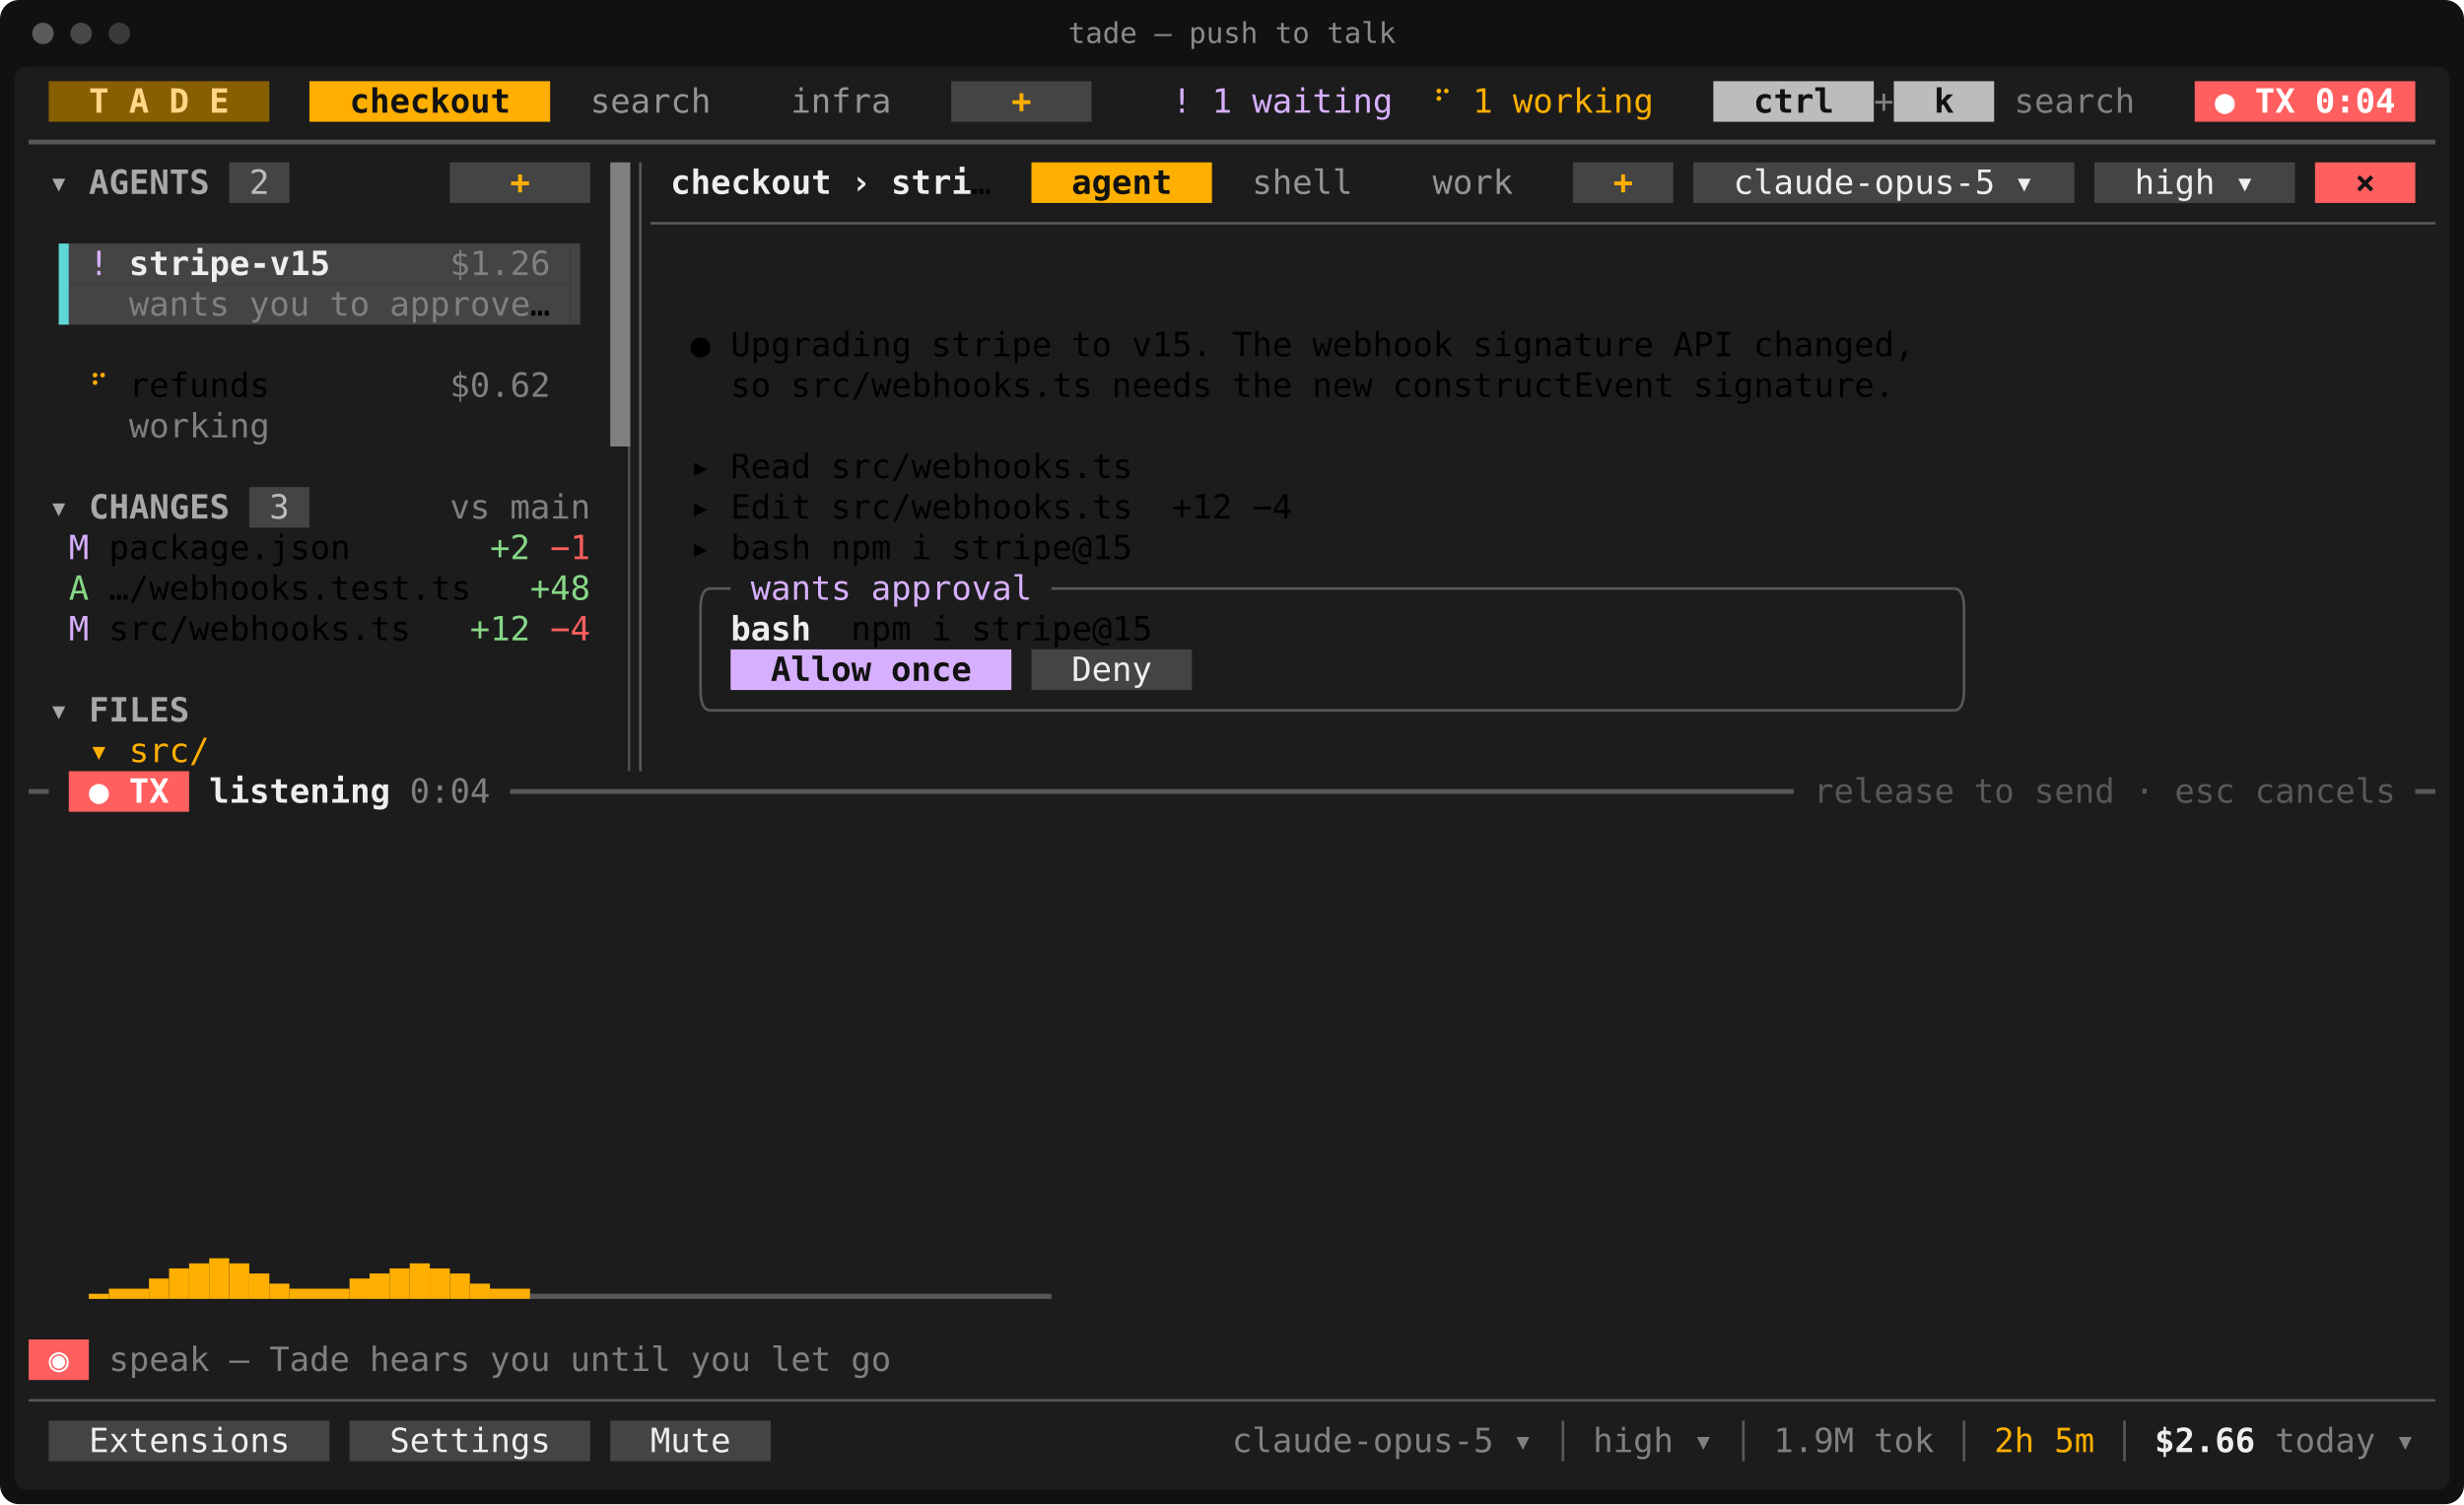
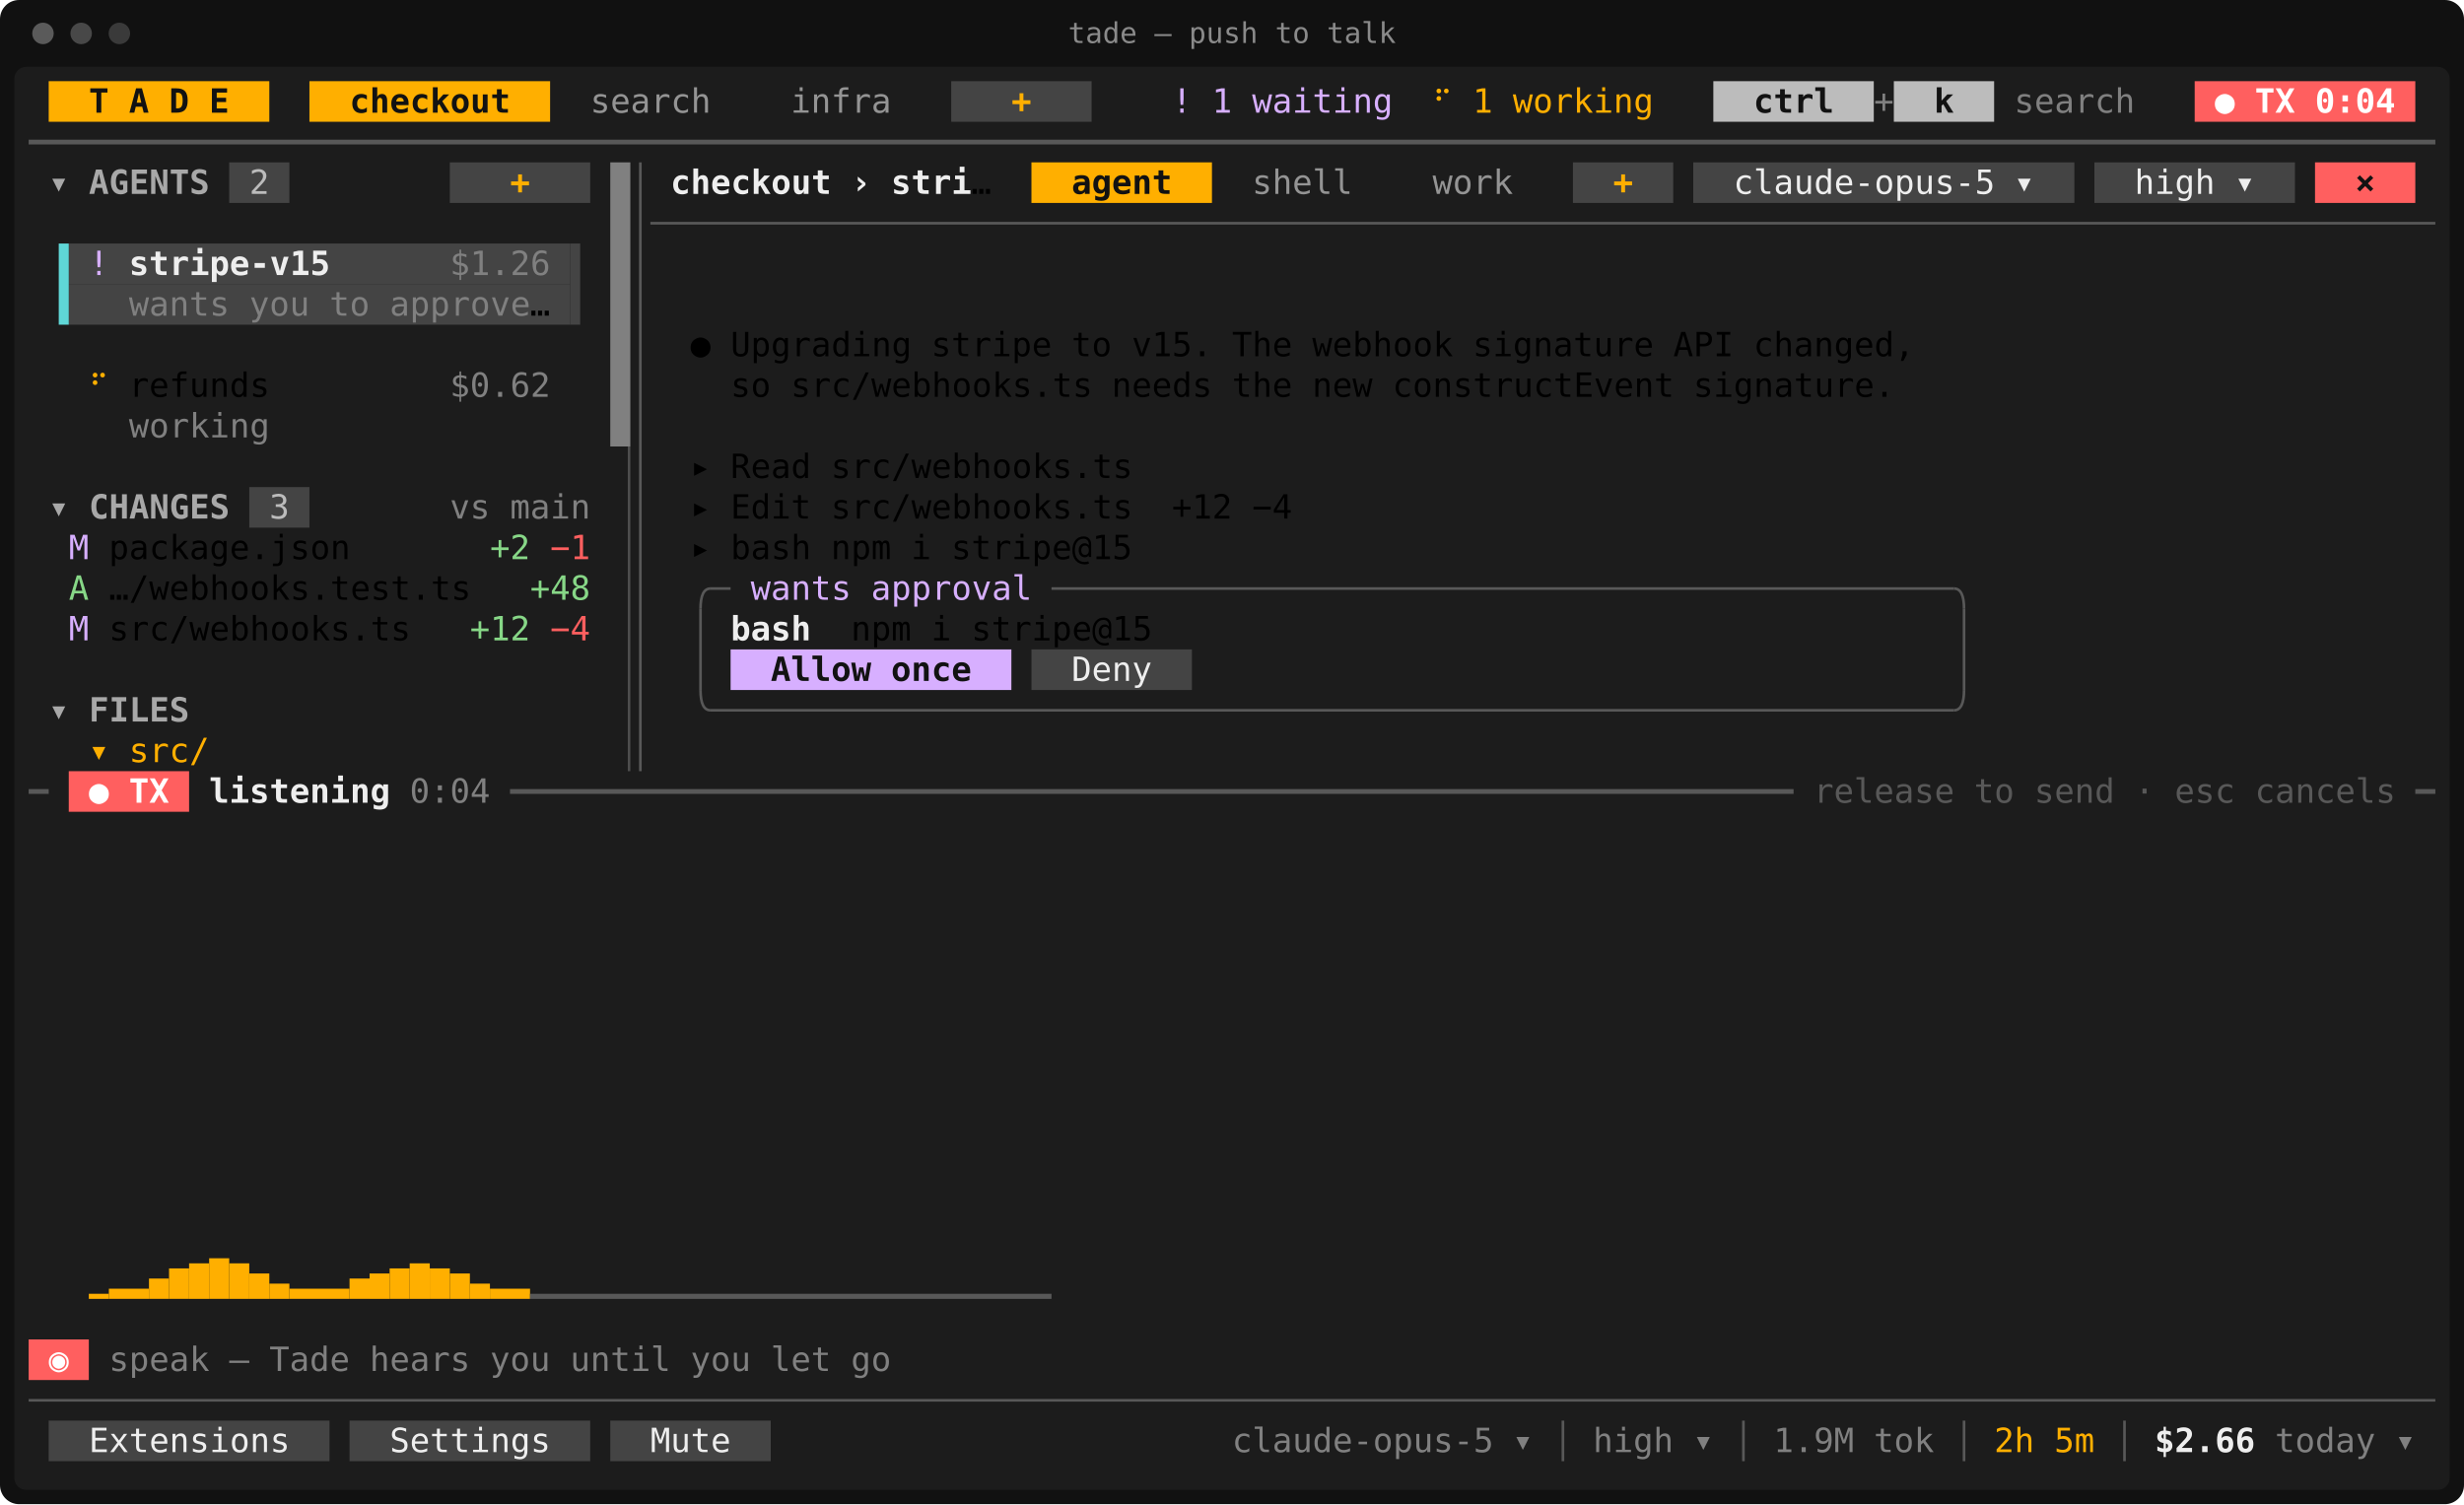
<svg xmlns="http://www.w3.org/2000/svg" viewBox="0 0 1032 630" width="1032" height="630" font-family="ui-monospace,SFMono-Regular,Menlo,Consolas,'DejaVu Sans Mono','Liberation Mono',monospace" font-size="14" role="img" aria-label="tade — push to talk">
  <rect width="1032" height="630" rx="8" fill="#111111" />
  <rect x="6" y="28" width="1020" height="596" rx="5" fill="#1c1c1c" />
  <circle cx="18" cy="14" r="4.5" fill="#5a5a5a" />
  <circle cx="34" cy="14" r="4.5" fill="#484848" />
  <circle cx="50" cy="14" r="4.5" fill="#3a3a3a" />
  <text x="516" y="18" fill="#8a8a8a" font-size="12" text-anchor="middle">tade — push to talk</text>
-   <rect x="20.4" y="34" width="92.4" height="17" fill="rgb(135,95,0)" />
+   <rect x="20.4" y="34" width="92.4" height="17" fill="rgb(255,175,0)" />
  <rect x="129.6" y="34" width="100.8" height="17" fill="rgb(255,175,0)" />
  <rect x="398.4" y="34" width="58.8" height="17" fill="rgb(68,68,68)" />
  <rect x="717.6" y="34" width="67.2" height="17" fill="rgb(188,188,188)" />
  <rect x="793.2" y="34" width="42" height="17" fill="rgb(188,188,188)" />
  <rect x="919.2" y="34" width="92.4" height="17" fill="rgb(255,95,95)" />
  <rect x="96" y="68" width="25.2" height="17" fill="rgb(68,68,68)" />
  <rect x="188.4" y="68" width="58.8" height="17" fill="rgb(68,68,68)" />
  <rect x="432" y="68" width="75.6" height="17" fill="rgb(255,175,0)" />
  <rect x="658.8" y="68" width="42" height="17" fill="rgb(68,68,68)" />
  <rect x="709.2" y="68" width="159.6" height="17" fill="rgb(68,68,68)" />
  <rect x="877.2" y="68" width="84" height="17" fill="rgb(68,68,68)" />
  <rect x="969.6" y="68" width="42" height="17" fill="rgb(255,95,95)" />
  <rect x="28.8" y="102" width="210" height="17" fill="rgb(68,68,68)" />
  <rect x="28.8" y="119" width="210" height="17" fill="rgb(68,68,68)" />
  <rect x="104.4" y="204" width="25.2" height="17" fill="rgb(68,68,68)" />
  <rect x="306" y="272" width="117.6" height="17" fill="rgb(215,175,255)" />
  <rect x="432" y="272" width="67.2" height="17" fill="rgb(68,68,68)" />
  <rect x="28.8" y="323" width="50.4" height="17" fill="rgb(255,95,95)" />
  <rect x="12" y="561" width="25.2" height="17" fill="rgb(255,95,95)" />
  <rect x="20.4" y="595" width="117.6" height="17" fill="rgb(68,68,68)" />
  <rect x="146.4" y="595" width="100.8" height="17" fill="rgb(68,68,68)" />
  <rect x="255.6" y="595" width="67.2" height="17" fill="rgb(68,68,68)" />
  <rect x="255.6" y="68" width="8.4" height="119" fill="rgb(128,128,128)" />
  <rect x="24.6" y="102" width="4.2" height="34" fill="rgb(95,215,215)" />
  <rect x="238.8" y="102" width="4.2" height="34" fill="rgb(68,68,68)" />
  <rect x="262.95" y="187" width="1.05" height="136" fill="rgb(78,78,78)" />
  <rect x="37.2" y="541.88" width="8.4" height="2.13" fill="rgb(255,175,0)" />
  <rect x="45.6" y="539.75" width="16.8" height="4.25" fill="rgb(255,175,0)" />
  <rect x="62.4" y="535.5" width="8.4" height="8.5" fill="rgb(255,175,0)" />
  <rect x="70.8" y="531.25" width="8.4" height="12.75" fill="rgb(255,175,0)" />
  <rect x="79.2" y="529.13" width="8.4" height="14.88" fill="rgb(255,175,0)" />
  <rect x="87.6" y="527" width="8.4" height="17" fill="rgb(255,175,0)" />
  <rect x="96" y="529.13" width="8.4" height="14.88" fill="rgb(255,175,0)" />
  <rect x="104.4" y="533.38" width="8.4" height="10.63" fill="rgb(255,175,0)" />
  <rect x="112.8" y="537.63" width="8.4" height="6.38" fill="rgb(255,175,0)" />
  <rect x="121.2" y="539.75" width="25.2" height="4.25" fill="rgb(255,175,0)" />
  <rect x="146.4" y="535.5" width="8.4" height="8.5" fill="rgb(255,175,0)" />
  <rect x="154.8" y="533.38" width="8.4" height="10.63" fill="rgb(255,175,0)" />
  <rect x="163.2" y="531.25" width="8.4" height="12.75" fill="rgb(255,175,0)" />
  <rect x="171.6" y="529.13" width="8.4" height="14.88" fill="rgb(255,175,0)" />
  <rect x="180" y="531.25" width="8.4" height="12.75" fill="rgb(255,175,0)" />
  <rect x="188.4" y="533.38" width="8.4" height="10.63" fill="rgb(255,175,0)" />
  <rect x="196.8" y="537.63" width="8.4" height="6.38" fill="rgb(255,175,0)" />
  <rect x="205.2" y="539.75" width="16.8" height="4.25" fill="rgb(255,175,0)" />
  <rect x="222" y="541.88" width="218.4" height="2.13" fill="rgb(88,88,88)" />
  <line x1="12" y1="59.5" x2="1020" y2="59.5" stroke="rgb(88,88,88)" stroke-width="2" />
  <line x1="268.2" y1="68" x2="268.2" y2="323" stroke="rgb(88,88,88)" stroke-width="1.1" />
  <line x1="272.4" y1="93.5" x2="1020" y2="93.5" stroke="rgb(88,88,88)" stroke-width="1.1" />
  <path d="M293.4 255Q293.4 246.5 297.6 246.5" fill="none" stroke="rgb(88,88,88)" stroke-width="1.1" />
  <line x1="297.6" y1="246.5" x2="306" y2="246.5" stroke="rgb(88,88,88)" stroke-width="1.1" />
  <line x1="440.4" y1="246.5" x2="818.4" y2="246.5" stroke="rgb(88,88,88)" stroke-width="1.1" />
  <path d="M822.6 255Q822.6 246.5 818.4 246.5" fill="none" stroke="rgb(88,88,88)" stroke-width="1.1" />
  <line x1="293.4" y1="255" x2="293.4" y2="289" stroke="rgb(88,88,88)" stroke-width="1.1" />
  <line x1="822.6" y1="255" x2="822.6" y2="289" stroke="rgb(88,88,88)" stroke-width="1.1" />
  <path d="M293.4 289Q293.4 297.5 297.6 297.5" fill="none" stroke="rgb(88,88,88)" stroke-width="1.1" />
  <line x1="297.6" y1="297.5" x2="818.4" y2="297.5" stroke="rgb(88,88,88)" stroke-width="1.1" />
  <path d="M822.6 289Q822.6 297.5 818.4 297.5" fill="none" stroke="rgb(88,88,88)" stroke-width="1.1" />
  <line x1="12" y1="331.5" x2="20.4" y2="331.5" stroke="rgb(88,88,88)" stroke-width="2" />
  <line x1="213.6" y1="331.5" x2="751.2" y2="331.5" stroke="rgb(88,88,88)" stroke-width="2" />
  <line x1="1011.6" y1="331.5" x2="1020" y2="331.5" stroke="rgb(88,88,88)" stroke-width="2" />
  <line x1="12" y1="586.5" x2="1020" y2="586.5" stroke="rgb(88,88,88)" stroke-width="1.1" />
  <line x1="654.6" y1="595" x2="654.6" y2="612" stroke="rgb(88,88,88)" stroke-width="1.1" />
  <line x1="730.2" y1="595" x2="730.2" y2="612" stroke="rgb(88,88,88)" stroke-width="1.1" />
  <line x1="822.6" y1="595" x2="822.6" y2="612" stroke="rgb(88,88,88)" stroke-width="1.1" />
  <line x1="889.8" y1="595" x2="889.8" y2="612" stroke="rgb(88,88,88)" stroke-width="1.1" />
-   <text x="37.2" y="47.2" textLength="8.4" lengthAdjust="spacingAndGlyphs" fill="rgb(255,215,135)" font-weight="700">T</text>
-   <text x="54" y="47.2" textLength="8.4" lengthAdjust="spacingAndGlyphs" fill="rgb(255,215,135)" font-weight="700">A</text>
-   <text x="70.8" y="47.2" textLength="8.4" lengthAdjust="spacingAndGlyphs" fill="rgb(255,215,135)" font-weight="700">D</text>
-   <text x="87.6" y="47.2" textLength="8.4" lengthAdjust="spacingAndGlyphs" fill="rgb(255,215,135)" font-weight="700">E</text>
+   <text x="37.2" y="47.2" textLength="8.4" lengthAdjust="spacingAndGlyphs" fill="rgb(18,18,18)" font-weight="700">T</text>
+   <text x="54" y="47.2" textLength="8.4" lengthAdjust="spacingAndGlyphs" fill="rgb(18,18,18)" font-weight="700">A</text>
+   <text x="70.8" y="47.2" textLength="8.4" lengthAdjust="spacingAndGlyphs" fill="rgb(18,18,18)" font-weight="700">D</text>
+   <text x="87.6" y="47.2" textLength="8.4" lengthAdjust="spacingAndGlyphs" fill="rgb(18,18,18)" font-weight="700">E</text>
  <text x="146.4" y="47.2" textLength="67.2" lengthAdjust="spacingAndGlyphs" fill="rgb(18,18,18)" font-weight="700">checkout</text>
  <text x="247.2" y="47.2" textLength="50.4" lengthAdjust="spacingAndGlyphs" fill="rgb(148,148,148)">search</text>
  <text x="331.2" y="47.2" textLength="42" lengthAdjust="spacingAndGlyphs" fill="rgb(148,148,148)">infra</text>
  <text x="423.6" y="47.2" textLength="8.4" lengthAdjust="spacingAndGlyphs" fill="rgb(255,175,0)" font-weight="700">+</text>
  <text x="490.8" y="47.2" textLength="8.4" lengthAdjust="spacingAndGlyphs" fill="rgb(215,175,255)">!</text>
  <text x="507.6" y="47.2" textLength="8.4" lengthAdjust="spacingAndGlyphs" fill="rgb(215,175,255)">1</text>
  <text x="524.4" y="47.2" textLength="58.8" lengthAdjust="spacingAndGlyphs" fill="rgb(215,175,255)">waiting</text>
  <text x="600" y="47.2" textLength="8.4" lengthAdjust="spacingAndGlyphs" fill="rgb(255,175,0)">⠋</text>
  <text x="616.8" y="47.2" textLength="8.4" lengthAdjust="spacingAndGlyphs" fill="rgb(255,175,0)">1</text>
  <text x="633.6" y="47.2" textLength="58.8" lengthAdjust="spacingAndGlyphs" fill="rgb(255,175,0)">working</text>
  <text x="734.4" y="47.2" textLength="33.6" lengthAdjust="spacingAndGlyphs" fill="rgb(18,18,18)" font-weight="700">ctrl</text>
  <text x="784.8" y="47.2" textLength="8.4" lengthAdjust="spacingAndGlyphs" fill="rgb(128,128,128)">+</text>
  <text x="810" y="47.2" textLength="8.4" lengthAdjust="spacingAndGlyphs" fill="rgb(18,18,18)" font-weight="700">k</text>
  <text x="843.6" y="47.2" textLength="50.4" lengthAdjust="spacingAndGlyphs" fill="rgb(128,128,128)">search</text>
  <text x="927.6" y="47.2" textLength="8.4" lengthAdjust="spacingAndGlyphs" fill="rgb(255,255,255)" font-weight="700">●</text>
  <text x="944.4" y="47.2" textLength="16.8" lengthAdjust="spacingAndGlyphs" fill="rgb(255,255,255)" font-weight="700">TX</text>
  <text x="969.6" y="47.2" textLength="33.6" lengthAdjust="spacingAndGlyphs" fill="rgb(255,255,255)" font-weight="700">0:04</text>
  <text x="20.4" y="81.2" textLength="8.4" lengthAdjust="spacingAndGlyphs" fill="rgb(168,168,168)" font-weight="700">▾</text>
  <text x="37.2" y="81.2" textLength="50.4" lengthAdjust="spacingAndGlyphs" fill="rgb(168,168,168)" font-weight="700">AGENTS</text>
  <text x="104.4" y="81.2" textLength="8.4" lengthAdjust="spacingAndGlyphs" fill="rgb(188,188,188)">2</text>
  <text x="213.6" y="81.2" textLength="8.4" lengthAdjust="spacingAndGlyphs" fill="rgb(255,175,0)" font-weight="700">+</text>
  <text x="280.8" y="81.2" textLength="67.2" lengthAdjust="spacingAndGlyphs" fill="rgb(238,238,238)" font-weight="700">checkout</text>
  <text x="356.4" y="81.2" textLength="8.4" lengthAdjust="spacingAndGlyphs" fill="rgb(238,238,238)" font-weight="700">›</text>
  <text x="373.2" y="81.2" textLength="33.6" lengthAdjust="spacingAndGlyphs" fill="rgb(238,238,238)" font-weight="700">stri</text>
  <text x="406.8" y="81.2" textLength="8.4" lengthAdjust="spacingAndGlyphs">…</text>
  <text x="448.8" y="81.2" textLength="42" lengthAdjust="spacingAndGlyphs" fill="rgb(18,18,18)" font-weight="700">agent</text>
  <text x="524.4" y="81.2" textLength="42" lengthAdjust="spacingAndGlyphs" fill="rgb(148,148,148)">shell</text>
  <text x="600" y="81.2" textLength="33.6" lengthAdjust="spacingAndGlyphs" fill="rgb(148,148,148)">work</text>
  <text x="675.6" y="81.2" textLength="8.4" lengthAdjust="spacingAndGlyphs" fill="rgb(255,175,0)" font-weight="700">+</text>
  <text x="726" y="81.2" textLength="109.2" lengthAdjust="spacingAndGlyphs" fill="rgb(238,238,238)">claude-opus-5</text>
  <text x="843.6" y="81.2" textLength="8.4" lengthAdjust="spacingAndGlyphs" fill="rgb(238,238,238)">▾</text>
  <text x="894" y="81.2" textLength="33.6" lengthAdjust="spacingAndGlyphs" fill="rgb(238,238,238)">high</text>
  <text x="936" y="81.2" textLength="8.4" lengthAdjust="spacingAndGlyphs" fill="rgb(238,238,238)">▾</text>
  <text x="986.4" y="81.2" textLength="8.4" lengthAdjust="spacingAndGlyphs" fill="rgb(18,18,18)" font-weight="700">×</text>
  <text x="37.2" y="115.2" textLength="8.4" lengthAdjust="spacingAndGlyphs" fill="rgb(215,175,255)">!</text>
  <text x="54" y="115.2" textLength="84" lengthAdjust="spacingAndGlyphs" fill="rgb(238,238,238)" font-weight="700">stripe-v15</text>
  <text x="188.4" y="115.2" textLength="42" lengthAdjust="spacingAndGlyphs" fill="rgb(128,128,128)">$1.26</text>
  <text x="54" y="132.2" textLength="42" lengthAdjust="spacingAndGlyphs" fill="rgb(128,128,128)">wants</text>
  <text x="104.4" y="132.2" textLength="25.2" lengthAdjust="spacingAndGlyphs" fill="rgb(128,128,128)">you</text>
  <text x="138" y="132.2" textLength="16.8" lengthAdjust="spacingAndGlyphs" fill="rgb(128,128,128)">to</text>
  <text x="163.2" y="132.2" textLength="58.8" lengthAdjust="spacingAndGlyphs" fill="rgb(128,128,128)">approve</text>
  <text x="222" y="132.2" textLength="8.4" lengthAdjust="spacingAndGlyphs">…</text>
  <text x="289.2" y="149.2" textLength="8.4" lengthAdjust="spacingAndGlyphs">●</text>
  <text x="306" y="149.2" textLength="75.6" lengthAdjust="spacingAndGlyphs">Upgrading</text>
  <text x="390" y="149.2" textLength="50.4" lengthAdjust="spacingAndGlyphs">stripe</text>
  <text x="448.8" y="149.2" textLength="16.8" lengthAdjust="spacingAndGlyphs">to</text>
  <text x="474" y="149.2" textLength="33.6" lengthAdjust="spacingAndGlyphs">v15.</text>
  <text x="516" y="149.2" textLength="25.2" lengthAdjust="spacingAndGlyphs">The</text>
  <text x="549.6" y="149.2" textLength="58.8" lengthAdjust="spacingAndGlyphs">webhook</text>
  <text x="616.8" y="149.2" textLength="75.6" lengthAdjust="spacingAndGlyphs">signature</text>
  <text x="700.8" y="149.2" textLength="25.2" lengthAdjust="spacingAndGlyphs">API</text>
  <text x="734.4" y="149.2" textLength="67.2" lengthAdjust="spacingAndGlyphs">changed,</text>
  <text x="37.2" y="166.2" textLength="8.4" lengthAdjust="spacingAndGlyphs" fill="rgb(255,175,0)">⠋</text>
  <text x="54" y="166.2" textLength="58.8" lengthAdjust="spacingAndGlyphs">refunds</text>
  <text x="188.4" y="166.2" textLength="42" lengthAdjust="spacingAndGlyphs" fill="rgb(128,128,128)">$0.62</text>
  <text x="306" y="166.2" textLength="16.8" lengthAdjust="spacingAndGlyphs">so</text>
  <text x="331.2" y="166.2" textLength="126" lengthAdjust="spacingAndGlyphs">src/webhooks.ts</text>
  <text x="465.6" y="166.2" textLength="42" lengthAdjust="spacingAndGlyphs">needs</text>
  <text x="516" y="166.2" textLength="25.2" lengthAdjust="spacingAndGlyphs">the</text>
  <text x="549.6" y="166.2" textLength="25.2" lengthAdjust="spacingAndGlyphs">new</text>
  <text x="583.2" y="166.2" textLength="117.6" lengthAdjust="spacingAndGlyphs">constructEvent</text>
  <text x="709.2" y="166.2" textLength="84" lengthAdjust="spacingAndGlyphs">signature.</text>
  <text x="54" y="183.2" textLength="58.8" lengthAdjust="spacingAndGlyphs" fill="rgb(128,128,128)">working</text>
  <text x="289.2" y="200.2" textLength="8.4" lengthAdjust="spacingAndGlyphs">▸</text>
  <text x="306" y="200.2" textLength="33.6" lengthAdjust="spacingAndGlyphs">Read</text>
  <text x="348" y="200.2" textLength="126" lengthAdjust="spacingAndGlyphs">src/webhooks.ts</text>
  <text x="20.4" y="217.2" textLength="8.4" lengthAdjust="spacingAndGlyphs" fill="rgb(168,168,168)" font-weight="700">▾</text>
  <text x="37.2" y="217.2" textLength="58.8" lengthAdjust="spacingAndGlyphs" fill="rgb(168,168,168)" font-weight="700">CHANGES</text>
  <text x="112.8" y="217.2" textLength="8.4" lengthAdjust="spacingAndGlyphs" fill="rgb(188,188,188)">3</text>
  <text x="188.4" y="217.2" textLength="16.8" lengthAdjust="spacingAndGlyphs" fill="rgb(128,128,128)">vs</text>
  <text x="213.6" y="217.2" textLength="33.6" lengthAdjust="spacingAndGlyphs" fill="rgb(128,128,128)">main</text>
  <text x="289.2" y="217.2" textLength="8.4" lengthAdjust="spacingAndGlyphs">▸</text>
  <text x="306" y="217.2" textLength="33.6" lengthAdjust="spacingAndGlyphs">Edit</text>
  <text x="348" y="217.2" textLength="126" lengthAdjust="spacingAndGlyphs">src/webhooks.ts</text>
  <text x="490.8" y="217.2" textLength="25.2" lengthAdjust="spacingAndGlyphs">+12</text>
  <text x="524.4" y="217.2" textLength="16.8" lengthAdjust="spacingAndGlyphs">−4</text>
  <text x="28.8" y="234.2" textLength="8.4" lengthAdjust="spacingAndGlyphs" fill="rgb(215,175,255)">M</text>
  <text x="45.6" y="234.2" textLength="100.8" lengthAdjust="spacingAndGlyphs">package.json</text>
  <text x="205.2" y="234.2" textLength="16.8" lengthAdjust="spacingAndGlyphs" fill="rgb(135,215,135)">+2</text>
  <text x="230.4" y="234.2" textLength="16.8" lengthAdjust="spacingAndGlyphs" fill="rgb(255,95,95)">−1</text>
  <text x="289.2" y="234.2" textLength="8.4" lengthAdjust="spacingAndGlyphs">▸</text>
  <text x="306" y="234.2" textLength="33.6" lengthAdjust="spacingAndGlyphs">bash</text>
  <text x="348" y="234.2" textLength="25.2" lengthAdjust="spacingAndGlyphs">npm</text>
  <text x="381.6" y="234.2" textLength="8.4" lengthAdjust="spacingAndGlyphs">i</text>
  <text x="398.4" y="234.2" textLength="75.6" lengthAdjust="spacingAndGlyphs">stripe@15</text>
  <text x="28.8" y="251.2" textLength="8.4" lengthAdjust="spacingAndGlyphs" fill="rgb(135,215,135)">A</text>
  <text x="45.6" y="251.2" textLength="151.2" lengthAdjust="spacingAndGlyphs">…/webhooks.test.ts</text>
  <text x="222" y="251.2" textLength="25.2" lengthAdjust="spacingAndGlyphs" fill="rgb(135,215,135)">+48</text>
  <text x="314.4" y="251.2" textLength="42" lengthAdjust="spacingAndGlyphs" fill="rgb(215,175,255)">wants</text>
  <text x="364.8" y="251.2" textLength="67.2" lengthAdjust="spacingAndGlyphs" fill="rgb(215,175,255)">approval</text>
  <text x="28.8" y="268.2" textLength="8.4" lengthAdjust="spacingAndGlyphs" fill="rgb(215,175,255)">M</text>
  <text x="45.6" y="268.2" textLength="126" lengthAdjust="spacingAndGlyphs">src/webhooks.ts</text>
  <text x="196.8" y="268.2" textLength="25.2" lengthAdjust="spacingAndGlyphs" fill="rgb(135,215,135)">+12</text>
  <text x="230.4" y="268.2" textLength="16.8" lengthAdjust="spacingAndGlyphs" fill="rgb(255,95,95)">−4</text>
  <text x="306" y="268.2" textLength="33.6" lengthAdjust="spacingAndGlyphs" fill="rgb(238,238,238)" font-weight="700">bash</text>
  <text x="356.4" y="268.2" textLength="25.2" lengthAdjust="spacingAndGlyphs">npm</text>
  <text x="390" y="268.2" textLength="8.4" lengthAdjust="spacingAndGlyphs">i</text>
  <text x="406.8" y="268.2" textLength="75.6" lengthAdjust="spacingAndGlyphs">stripe@15</text>
  <text x="322.8" y="285.2" textLength="42" lengthAdjust="spacingAndGlyphs" fill="rgb(18,18,18)" font-weight="700">Allow</text>
  <text x="373.2" y="285.2" textLength="33.6" lengthAdjust="spacingAndGlyphs" fill="rgb(18,18,18)" font-weight="700">once</text>
  <text x="448.8" y="285.2" textLength="33.6" lengthAdjust="spacingAndGlyphs" fill="rgb(238,238,238)">Deny</text>
  <text x="20.4" y="302.2" textLength="8.4" lengthAdjust="spacingAndGlyphs" fill="rgb(168,168,168)" font-weight="700">▾</text>
  <text x="37.2" y="302.2" textLength="42" lengthAdjust="spacingAndGlyphs" fill="rgb(168,168,168)" font-weight="700">FILES</text>
  <text x="37.2" y="319.2" textLength="8.4" lengthAdjust="spacingAndGlyphs" fill="rgb(255,175,0)">▾</text>
  <text x="54" y="319.2" textLength="33.6" lengthAdjust="spacingAndGlyphs" fill="rgb(255,175,0)">src/</text>
  <text x="37.2" y="336.2" textLength="8.4" lengthAdjust="spacingAndGlyphs" fill="rgb(255,255,255)" font-weight="700">●</text>
  <text x="54" y="336.2" textLength="16.8" lengthAdjust="spacingAndGlyphs" fill="rgb(255,255,255)" font-weight="700">TX</text>
  <text x="87.6" y="336.2" textLength="75.6" lengthAdjust="spacingAndGlyphs" fill="rgb(238,238,238)" font-weight="700">listening</text>
  <text x="171.6" y="336.2" textLength="33.6" lengthAdjust="spacingAndGlyphs" fill="rgb(128,128,128)">0:04</text>
  <text x="759.6" y="336.2" textLength="58.8" lengthAdjust="spacingAndGlyphs" fill="rgb(88,88,88)">release</text>
  <text x="826.8" y="336.2" textLength="16.8" lengthAdjust="spacingAndGlyphs" fill="rgb(88,88,88)">to</text>
  <text x="852" y="336.2" textLength="33.6" lengthAdjust="spacingAndGlyphs" fill="rgb(88,88,88)">send</text>
  <text x="894" y="336.2" textLength="8.4" lengthAdjust="spacingAndGlyphs" fill="rgb(88,88,88)">·</text>
  <text x="910.8" y="336.2" textLength="25.2" lengthAdjust="spacingAndGlyphs" fill="rgb(88,88,88)">esc</text>
  <text x="944.4" y="336.2" textLength="58.8" lengthAdjust="spacingAndGlyphs" fill="rgb(88,88,88)">cancels</text>
  <text x="20.4" y="574.2" textLength="8.4" lengthAdjust="spacingAndGlyphs" fill="rgb(255,255,255)" font-weight="700">◉</text>
  <text x="45.6" y="574.2" textLength="42" lengthAdjust="spacingAndGlyphs" fill="rgb(128,128,128)">speak</text>
  <text x="96" y="574.2" textLength="8.4" lengthAdjust="spacingAndGlyphs" fill="rgb(128,128,128)">—</text>
  <text x="112.8" y="574.2" textLength="33.6" lengthAdjust="spacingAndGlyphs" fill="rgb(128,128,128)">Tade</text>
  <text x="154.8" y="574.2" textLength="42" lengthAdjust="spacingAndGlyphs" fill="rgb(128,128,128)">hears</text>
  <text x="205.2" y="574.2" textLength="25.2" lengthAdjust="spacingAndGlyphs" fill="rgb(128,128,128)">you</text>
  <text x="238.8" y="574.2" textLength="42" lengthAdjust="spacingAndGlyphs" fill="rgb(128,128,128)">until</text>
  <text x="289.2" y="574.2" textLength="25.2" lengthAdjust="spacingAndGlyphs" fill="rgb(128,128,128)">you</text>
  <text x="322.8" y="574.2" textLength="25.2" lengthAdjust="spacingAndGlyphs" fill="rgb(128,128,128)">let</text>
  <text x="356.4" y="574.2" textLength="16.8" lengthAdjust="spacingAndGlyphs" fill="rgb(128,128,128)">go</text>
  <text x="37.2" y="608.2" textLength="84" lengthAdjust="spacingAndGlyphs" fill="rgb(238,238,238)">Extensions</text>
  <text x="163.2" y="608.2" textLength="67.2" lengthAdjust="spacingAndGlyphs" fill="rgb(238,238,238)">Settings</text>
  <text x="272.4" y="608.2" textLength="33.6" lengthAdjust="spacingAndGlyphs" fill="rgb(238,238,238)">Mute</text>
  <text x="516" y="608.2" textLength="109.2" lengthAdjust="spacingAndGlyphs" fill="rgb(128,128,128)">claude-opus-5</text>
  <text x="633.6" y="608.2" textLength="8.4" lengthAdjust="spacingAndGlyphs" fill="rgb(128,128,128)">▾</text>
  <text x="667.2" y="608.2" textLength="33.6" lengthAdjust="spacingAndGlyphs" fill="rgb(128,128,128)">high</text>
  <text x="709.2" y="608.2" textLength="8.4" lengthAdjust="spacingAndGlyphs" fill="rgb(128,128,128)">▾</text>
  <text x="742.8" y="608.2" textLength="33.6" lengthAdjust="spacingAndGlyphs" fill="rgb(128,128,128)">1.9M</text>
  <text x="784.8" y="608.2" textLength="25.2" lengthAdjust="spacingAndGlyphs" fill="rgb(128,128,128)">tok</text>
  <text x="835.2" y="608.2" textLength="16.8" lengthAdjust="spacingAndGlyphs" fill="rgb(255,175,0)">2h</text>
  <text x="860.4" y="608.2" textLength="16.8" lengthAdjust="spacingAndGlyphs" fill="rgb(255,175,0)">5m</text>
  <text x="902.4" y="608.2" textLength="42" lengthAdjust="spacingAndGlyphs" fill="rgb(238,238,238)" font-weight="700">$2.66</text>
  <text x="952.8" y="608.2" textLength="42" lengthAdjust="spacingAndGlyphs" fill="rgb(128,128,128)">today</text>
  <text x="1003.2" y="608.2" textLength="8.4" lengthAdjust="spacingAndGlyphs" fill="rgb(128,128,128)">▾</text>
</svg>
